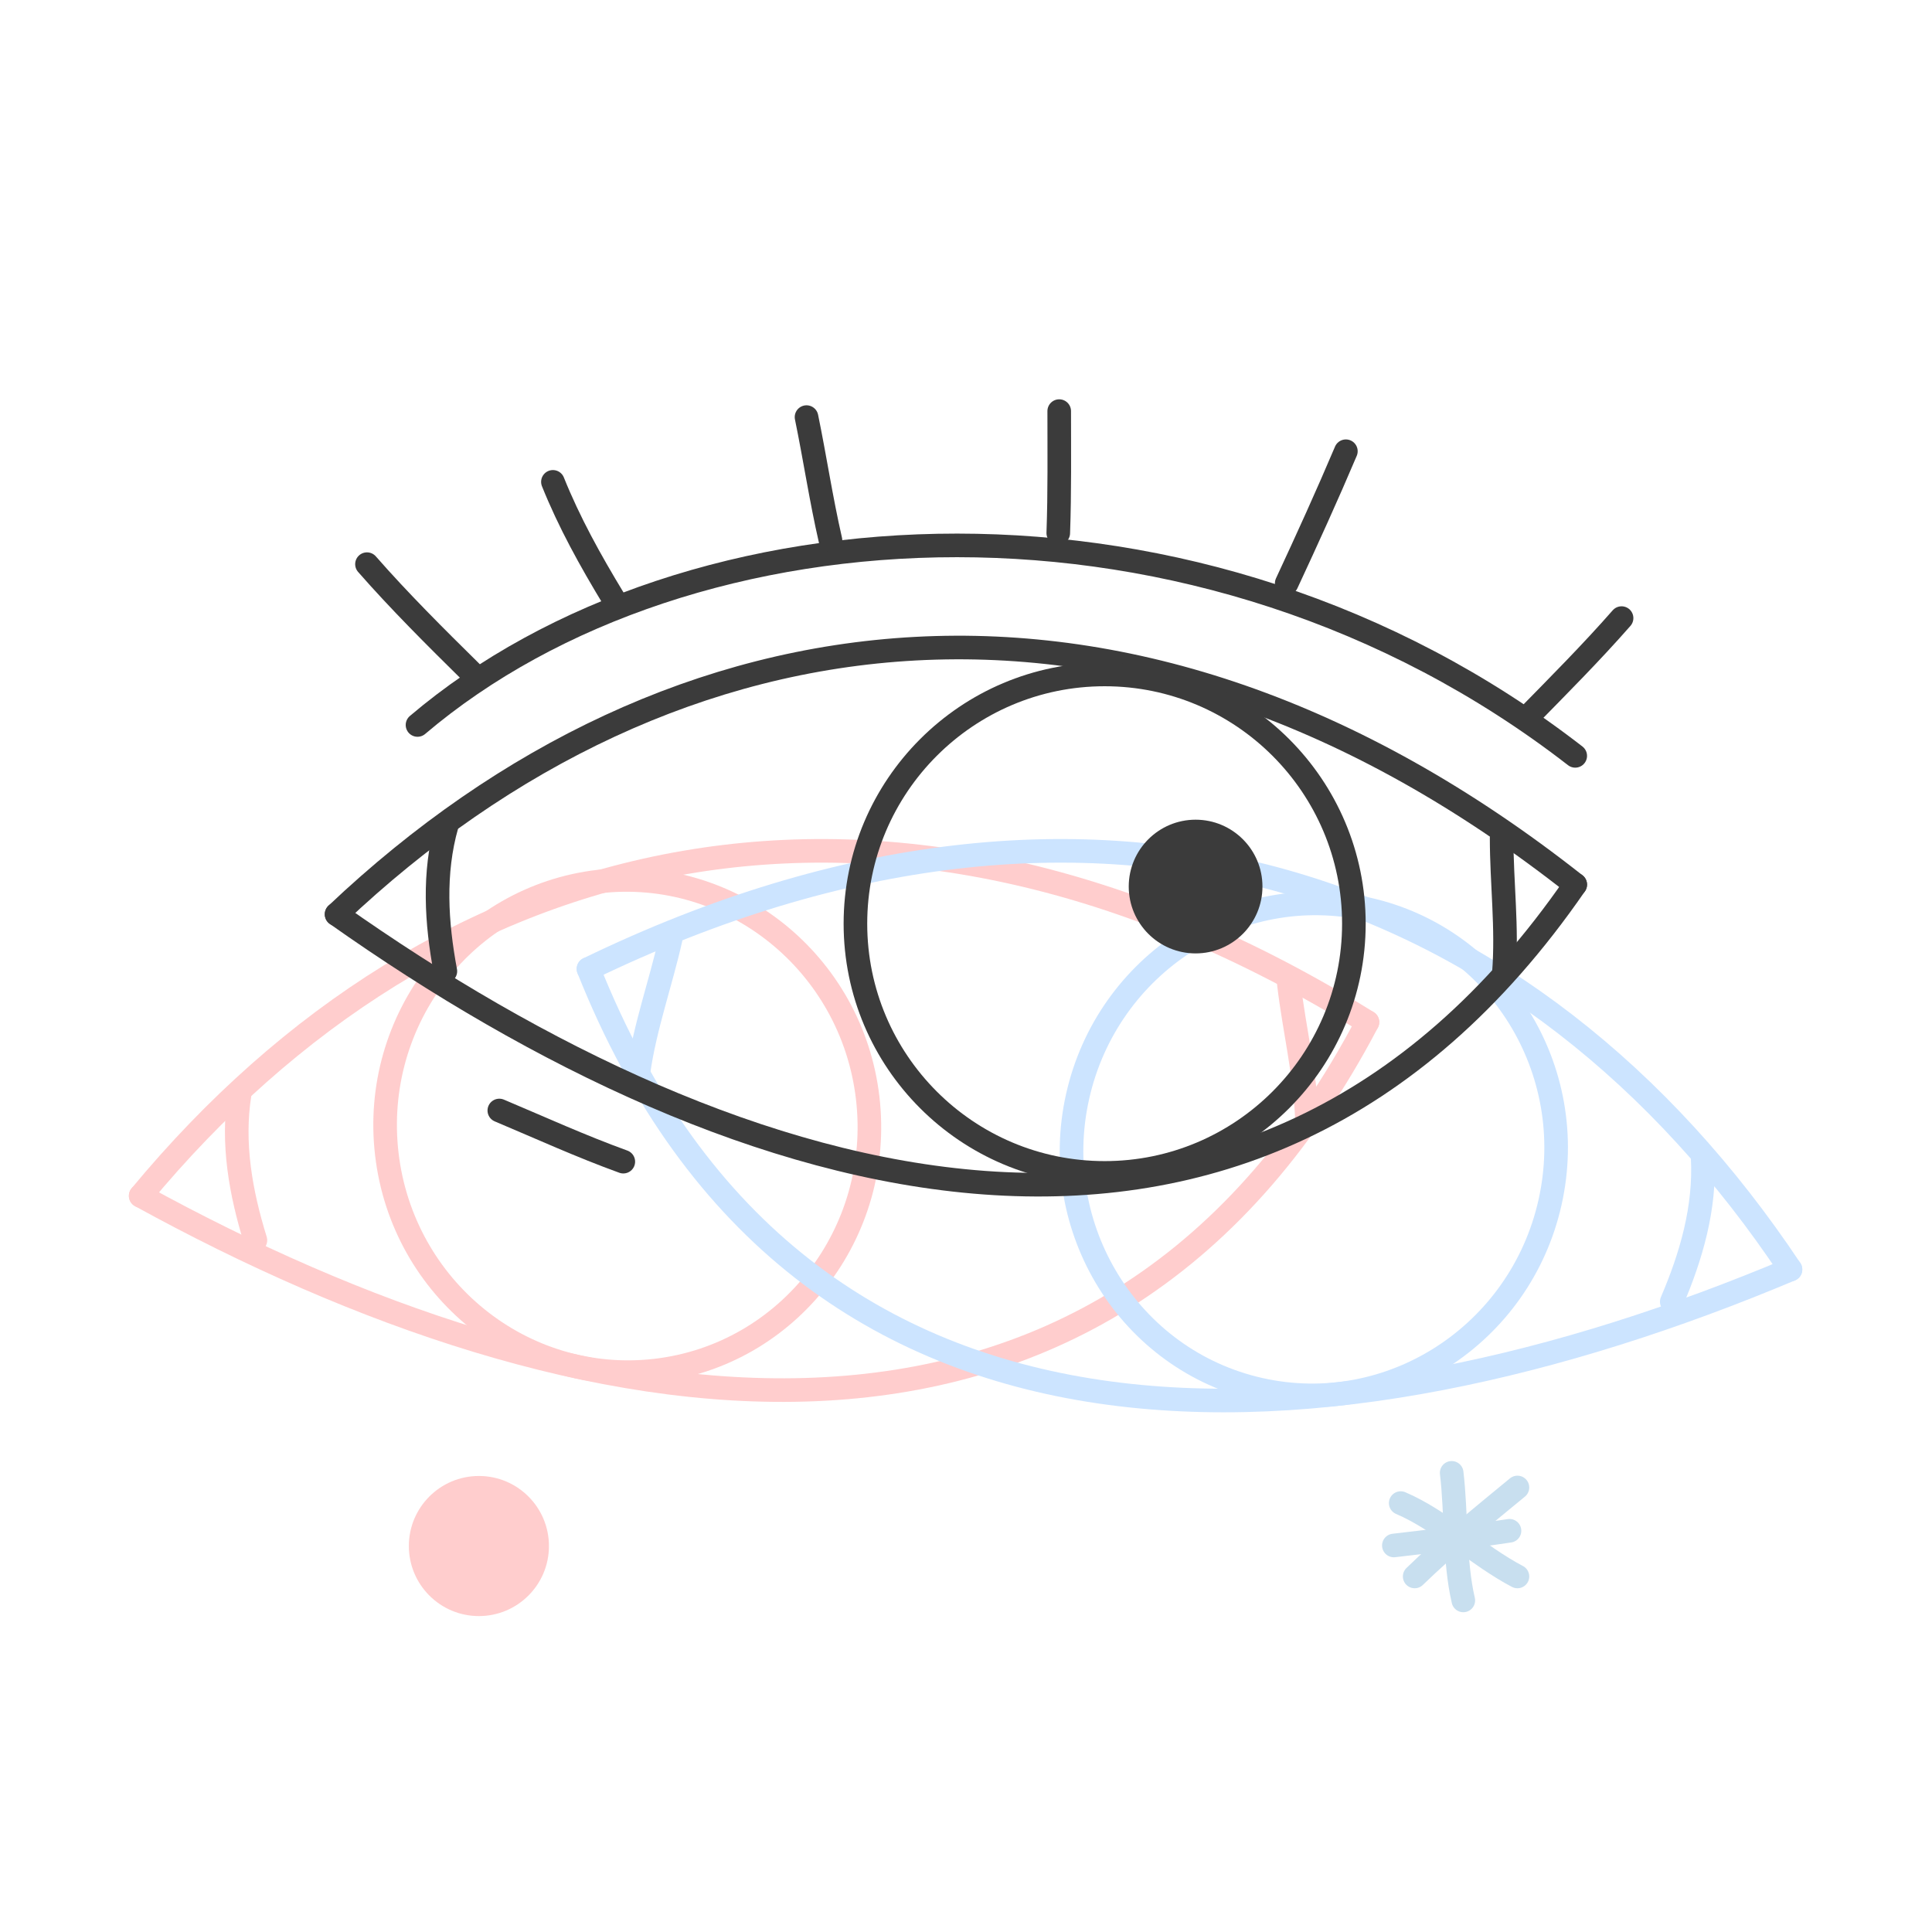
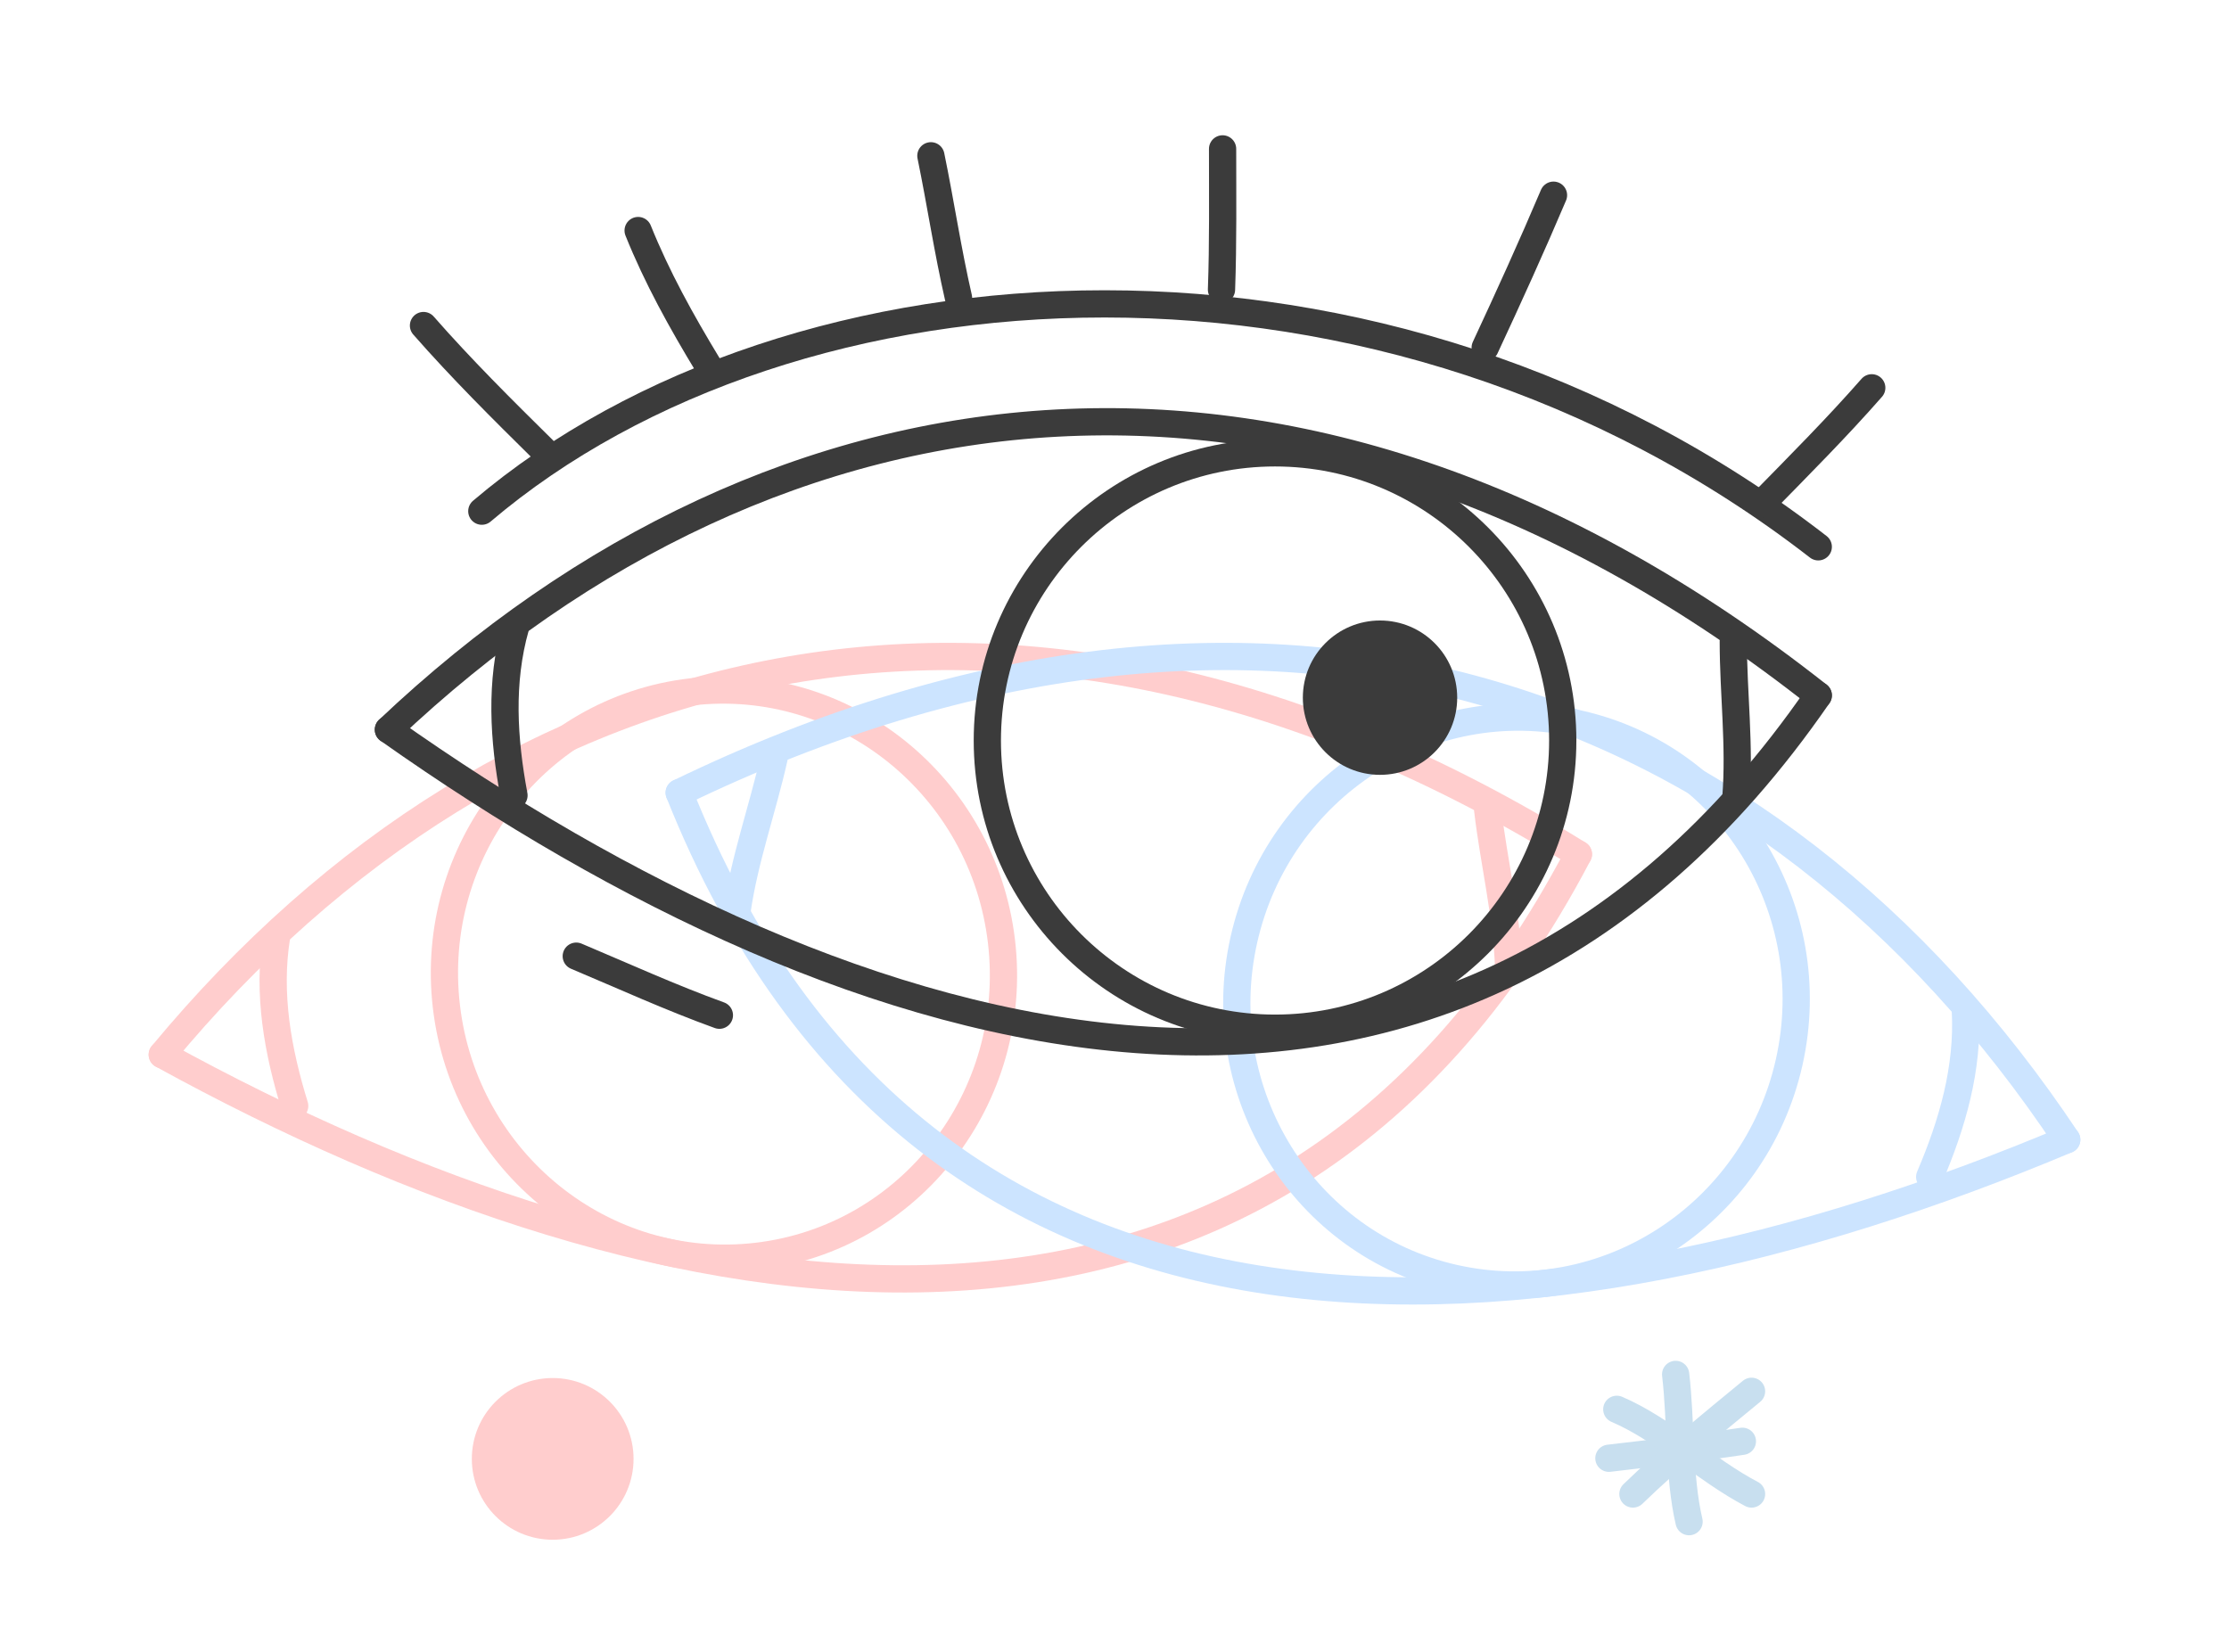
- <svg xmlns="http://www.w3.org/2000/svg" width="100%" height="100%" viewBox="0 0 1801 1801" version="1.1" xml:space="preserve" style="fill-rule:evenodd;clip-rule:evenodd;stroke-linecap:round;stroke-linejoin:round;stroke-miterlimit:2;">
-   <rect id="Artboard2" x="0.108" y="0.21" width="1800" height="1800" style="fill:none;" />
+ <svg xmlns="http://www.w3.org/2000/svg" width="100%" height="100%" viewBox="0 0 1800 1334" version="1.1" xml:space="preserve" style="fill-rule:evenodd;clip-rule:evenodd;stroke-linecap:round;stroke-linejoin:round;stroke-miterlimit:2;">
+   <rect id="Artboard2" x="0" y="0.284" width="1800" height="1332.83" style="fill:none;" />
  <g>
    <g>
-       <path d="M131.139,1114.74c402.901,221.497 894.092,313.672 1143.6,-161.906" style="fill:none;stroke:#ffcdcd;stroke-width:22px;" />
-       <path d="M131.139,1114.74c276.783,-333.952 694.442,-440.717 1143.6,-161.906" style="fill:none;stroke:#ffcdcd;stroke-width:22px;" />
-       <path d="M556.779,810.875c129.729,-15.181 247.575,79.506 263,211.315c15.424,131.808 -77.376,251.146 -207.105,266.327c-129.729,15.181 -247.575,-79.506 -263,-211.315c-15.424,-131.809 77.376,-251.146 207.105,-266.327Zm2.557,21.851c117.766,-13.781 224.59,72.367 238.592,192.021c14.002,119.654 -70.046,228.138 -187.811,241.919c-117.766,13.781 -224.59,-72.367 -238.592,-192.021c-14.002,-119.654 70.046,-228.138 187.811,-241.919Z" style="fill:#ffcdcd;" />
-       <path d="M238.085,1156.16c-13.667,-44.212 -22.02,-90.372 -14.662,-136.516" style="fill:none;stroke:#ffcdcd;stroke-width:22px;" />
-       <path d="M1201.47,917.132c4.916,42.012 15.302,83.83 16.858,126.192" style="fill:none;stroke:#ffcdcd;stroke-width:22px;" />
+       <path d="M131.031,851.741c402.901,221.497 894.092,313.672 1143.6,-161.906" style="fill:none;stroke:#ffcdcd;stroke-width:22px;" />
+       <path d="M131.031,851.741c276.783,-333.952 694.442,-440.717 1143.6,-161.906" style="fill:none;stroke:#ffcdcd;stroke-width:22px;" />
+       <path d="M556.671,547.875c129.729,-15.181 247.575,79.506 263,211.315c15.424,131.808 -77.376,251.146 -207.105,266.327c-129.729,15.181 -247.575,-79.506 -263,-211.315c-15.424,-131.809 77.376,-251.146 207.105,-266.327Zm2.557,21.851c117.766,-13.781 224.59,72.367 238.592,192.021c14.002,119.654 -70.046,228.138 -187.811,241.919c-117.766,13.781 -224.59,-72.367 -238.592,-192.021c-14.002,-119.654 70.045,-228.138 187.811,-241.919Z" style="fill:#ffcdcd;" />
+       <path d="M237.977,893.157c-13.667,-44.212 -22.021,-90.372 -14.662,-136.516" style="fill:none;stroke:#ffcdcd;stroke-width:22px;" />
+       <path d="M1201.37,654.132c4.916,42.012 15.302,83.83 16.858,126.192" style="fill:none;stroke:#ffcdcd;stroke-width:22px;" />
    </g>
    <g>
-       <path d="M1669.08,1183.42c-423.793,178.298 -921.915,218.775 -1120.5,-280.218" style="fill:none;stroke:#cce4ff;stroke-width:22px;" />
-       <path d="M1669.08,1183.42c-240.468,-360.981 -644.725,-510.696 -1120.5,-280.218" style="fill:none;stroke:#cce4ff;stroke-width:22px;" />
-       <path d="M1277.43,836.847c-127.44,-28.62 -254.513,53.269 -283.592,182.752c-29.078,129.483 50.779,257.843 178.219,286.462c127.44,28.62 254.513,-53.268 283.592,-182.752c29.078,-129.483 -50.779,-257.843 -178.219,-286.462Zm-4.82,21.465c115.688,25.981 187.971,142.634 161.574,260.177c-26.397,117.543 -141.618,192.088 -257.306,166.107c-115.688,-25.98 -187.971,-142.634 -161.574,-260.176c26.397,-117.543 141.618,-192.088 257.306,-166.108l-0,0Z" style="fill:#cce4ff;" />
-       <path d="M1558.4,1213.46c18.2,-42.547 31.32,-87.584 28.81,-134.244" style="fill:none;stroke:#cce4ff;stroke-width:22px;" />
-       <path d="M625.168,875.33c-9.268,41.271 -23.956,81.779 -29.919,123.748" style="fill:none;stroke:#cce4ff;stroke-width:22px;" />
+       <path d="M1668.97,920.421c-423.793,178.298 -921.915,218.775 -1120.5,-280.218" style="fill:none;stroke:#cce4ff;stroke-width:22px;" />
+       <path d="M1668.97,920.421c-240.468,-360.981 -644.725,-510.696 -1120.5,-280.218" style="fill:none;stroke:#cce4ff;stroke-width:22px;" />
+       <path d="M1277.32,573.847c-127.44,-28.62 -254.513,53.269 -283.592,182.752c-29.078,129.483 50.779,257.843 178.219,286.462c127.44,28.62 254.513,-53.268 283.592,-182.752c29.078,-129.483 -50.779,-257.843 -178.219,-286.462Zm-4.82,21.465c115.688,25.981 187.97,142.634 161.573,260.177c-26.397,117.543 -141.617,192.088 -257.305,166.107c-115.688,-25.98 -187.971,-142.634 -161.574,-260.176c26.397,-117.543 141.618,-192.088 257.306,-166.108l-0,0Z" style="fill:#cce4ff;" />
+       <path d="M1558.29,950.465c18.2,-42.547 31.32,-87.584 28.81,-134.244" style="fill:none;stroke:#cce4ff;stroke-width:22px;" />
+       <path d="M625.06,612.33c-9.268,41.271 -23.956,81.779 -29.919,123.748" style="fill:none;stroke:#cce4ff;stroke-width:22px;" />
    </g>
    <g>
-       <path d="M313.759,852.263c374.425,264.572 851.574,411.958 1154.67,-27.655" style="fill:none;stroke:#3b3b3b;stroke-width:22px;" />
-       <path d="M313.759,852.263c313.721,-296.992 740.959,-354.004 1154.67,-27.655" style="fill:none;stroke:#3b3b3b;stroke-width:22px;" />
-       <path d="M389.196,675.82c251.791,-213.909 729.941,-242.099 1079.23,28.786" style="fill:none;stroke:#3b3b3b;stroke-width:22px;" />
-       <circle cx="1029.75" cy="861.048" r="243.331" style="fill:none;" />
+       <path d="M313.651,589.263c374.425,264.572 851.574,411.958 1154.67,-27.655" style="fill:none;stroke:#3b3b3b;stroke-width:22px;" />
+       <path d="M313.651,589.263c313.721,-296.992 740.959,-354.004 1154.67,-27.655" style="fill:none;stroke:#3b3b3b;stroke-width:22px;" />
+       <path d="M389.088,412.82c251.791,-213.909 729.941,-242.099 1079.23,28.786" style="fill:none;stroke:#3b3b3b;stroke-width:22px;" />
+       <circle cx="1029.64" cy="598.048" r="243.331" style="fill:none;" />
      <clipPath id="_clip1">
-         <circle cx="1029.75" cy="861.048" r="243.331" />
+         <circle cx="1029.64" cy="598.048" r="243.331" />
      </clipPath>
      <g clip-path="url(#_clip1)">
-         <circle cx="1114.53" cy="826.439" r="62.324" style="fill:#3b3b3b;" />
+         <circle cx="1114.42" cy="563.439" r="62.324" style="fill:#3b3b3b;" />
      </g>
-       <path d="M1029.75,617.717c134.298,-0 243.331,109.033 243.331,243.331c0,134.298 -109.033,243.331 -243.331,243.331c-134.298,-0 -243.331,-109.033 -243.331,-243.331c0,-134.298 109.033,-243.331 243.331,-243.331Zm0,22c122.156,-0 221.331,99.175 221.331,221.331c0,122.156 -99.175,221.331 -221.331,221.331c-122.156,-0 -221.331,-99.175 -221.331,-221.331c0,-122.156 99.175,-221.331 221.331,-221.331Z" style="fill:#3b3b3b;" />
-       <path d="M342.091,525.906c30.24,34.513 63.529,67.644 96.937,100.571" style="fill:none;stroke:#3b3b3b;stroke-width:22px;" />
-       <path d="M515.424,449.19c15.152,37.714 34.738,73.04 56.418,108.821" style="fill:none;stroke:#3b3b3b;stroke-width:22px;" />
-       <path d="M751.833,388.818c7.863,38.177 13.574,76.721 22.318,114.782" style="fill:none;stroke:#3b3b3b;stroke-width:22px;" />
-       <path d="M987.395,383.233c0,37.877 0.477,75.797 -0.882,113.668" style="fill:none;stroke:#3b3b3b;stroke-width:22px;" />
-       <path d="M1254.62,420.637c-17.507,41.302 -36.112,82.185 -55.158,123.084" style="fill:none;stroke:#3b3b3b;stroke-width:22px;" />
-       <path d="M1511.62,576.191c-28.082,32.054 -58.708,62.755 -89.002,93.686" style="fill:none;stroke:#3b3b3b;stroke-width:22px;" />
-       <path d="M415.166,905.376c-8.436,-45.117 -11.368,-91.54 1.305,-136.136" style="fill:none;stroke:#3b3b3b;stroke-width:22px;" />
-       <path d="M1399.81,781.002c-0,41.942 5.455,84.323 2.077,126.223" style="fill:none;stroke:#3b3b3b;stroke-width:22px;" />
+       <path d="M1029.64,354.717c134.298,-0 243.331,109.033 243.331,243.331c0,134.298 -109.033,243.331 -243.331,243.331c-134.298,-0 -243.331,-109.033 -243.331,-243.331c0,-134.298 109.033,-243.331 243.331,-243.331Zm0,22c122.156,-0 221.331,99.175 221.331,221.331c0,122.156 -99.175,221.331 -221.331,221.331c-122.156,-0 -221.331,-99.175 -221.331,-221.331c0,-122.156 99.175,-221.331 221.331,-221.331Z" style="fill:#3b3b3b;" />
+       <path d="M341.983,262.906c30.24,34.513 63.529,67.644 96.937,100.571" style="fill:none;stroke:#3b3b3b;stroke-width:22px;" />
+       <path d="M515.316,186.19c15.152,37.714 34.738,73.04 56.418,108.821" style="fill:none;stroke:#3b3b3b;stroke-width:22px;" />
+       <path d="M751.725,125.818c7.863,38.177 13.573,76.721 22.318,114.782" style="fill:none;stroke:#3b3b3b;stroke-width:22px;" />
+       <path d="M987.287,120.233c0,37.877 0.477,75.797 -0.883,113.668" style="fill:none;stroke:#3b3b3b;stroke-width:22px;" />
+       <path d="M1254.51,157.637c-17.507,41.302 -36.112,82.185 -55.158,123.084" style="fill:none;stroke:#3b3b3b;stroke-width:22px;" />
+       <path d="M1511.51,313.191c-28.083,32.054 -58.708,62.755 -89.002,93.686" style="fill:none;stroke:#3b3b3b;stroke-width:22px;" />
+       <path d="M415.058,642.376c-8.436,-45.117 -11.368,-91.54 1.304,-136.136" style="fill:none;stroke:#3b3b3b;stroke-width:22px;" />
+       <path d="M1399.7,518.002c-0,41.942 5.455,84.323 2.077,126.223" style="fill:none;stroke:#3b3b3b;stroke-width:22px;" />
    </g>
-     <path d="M465.459,1035.2c38.351,16.174 76.438,33.53 115.583,47.688" style="fill:none;stroke:#3b3b3b;stroke-width:22px;" />
-     <circle cx="446.427" cy="1441.2" r="65.3" style="fill:#ffcdcd;" />
+     <path d="M465.351,772.205c38.35,16.174 76.438,33.53 115.583,47.688" style="fill:none;stroke:#3b3b3b;stroke-width:22px;" />
+     <circle cx="446.319" cy="1178.2" r="65.3" style="fill:#ffcdcd;" />
    <g>
-       <path d="M1299.35,1440.69c35.937,-4.214 72.001,-8.326 107.795,-13.706" style="fill:none;stroke:#c8dfef;stroke-width:22px;" />
-       <path d="M1353.25,1372.98c4.484,37.444 2.249,82.209 10.844,118.92" style="fill:none;stroke:#c8dfef;stroke-width:22px;" />
-       <path d="M1414.55,1386.62c-32.623,26.827 -65.437,53.526 -95.795,82.941" style="fill:none;stroke:#c8dfef;stroke-width:22px;" />
-       <path d="M1305.73,1401.17c37.222,15.849 72.971,49.671 108.824,68.394" style="fill:none;stroke:#c8dfef;stroke-width:22px;" />
+       <path d="M1299.24,1177.69c35.937,-4.214 72.001,-8.326 107.795,-13.706" style="fill:none;stroke:#c8dfef;stroke-width:22px;" />
+       <path d="M1353.14,1109.98c4.484,37.444 2.248,82.209 10.844,118.92" style="fill:none;stroke:#c8dfef;stroke-width:22px;" />
+       <path d="M1414.44,1123.62c-32.623,26.827 -65.438,53.526 -95.795,82.941" style="fill:none;stroke:#c8dfef;stroke-width:22px;" />
+       <path d="M1305.62,1138.17c37.222,15.849 72.971,49.671 108.824,68.394" style="fill:none;stroke:#c8dfef;stroke-width:22px;" />
    </g>
  </g>
</svg>
